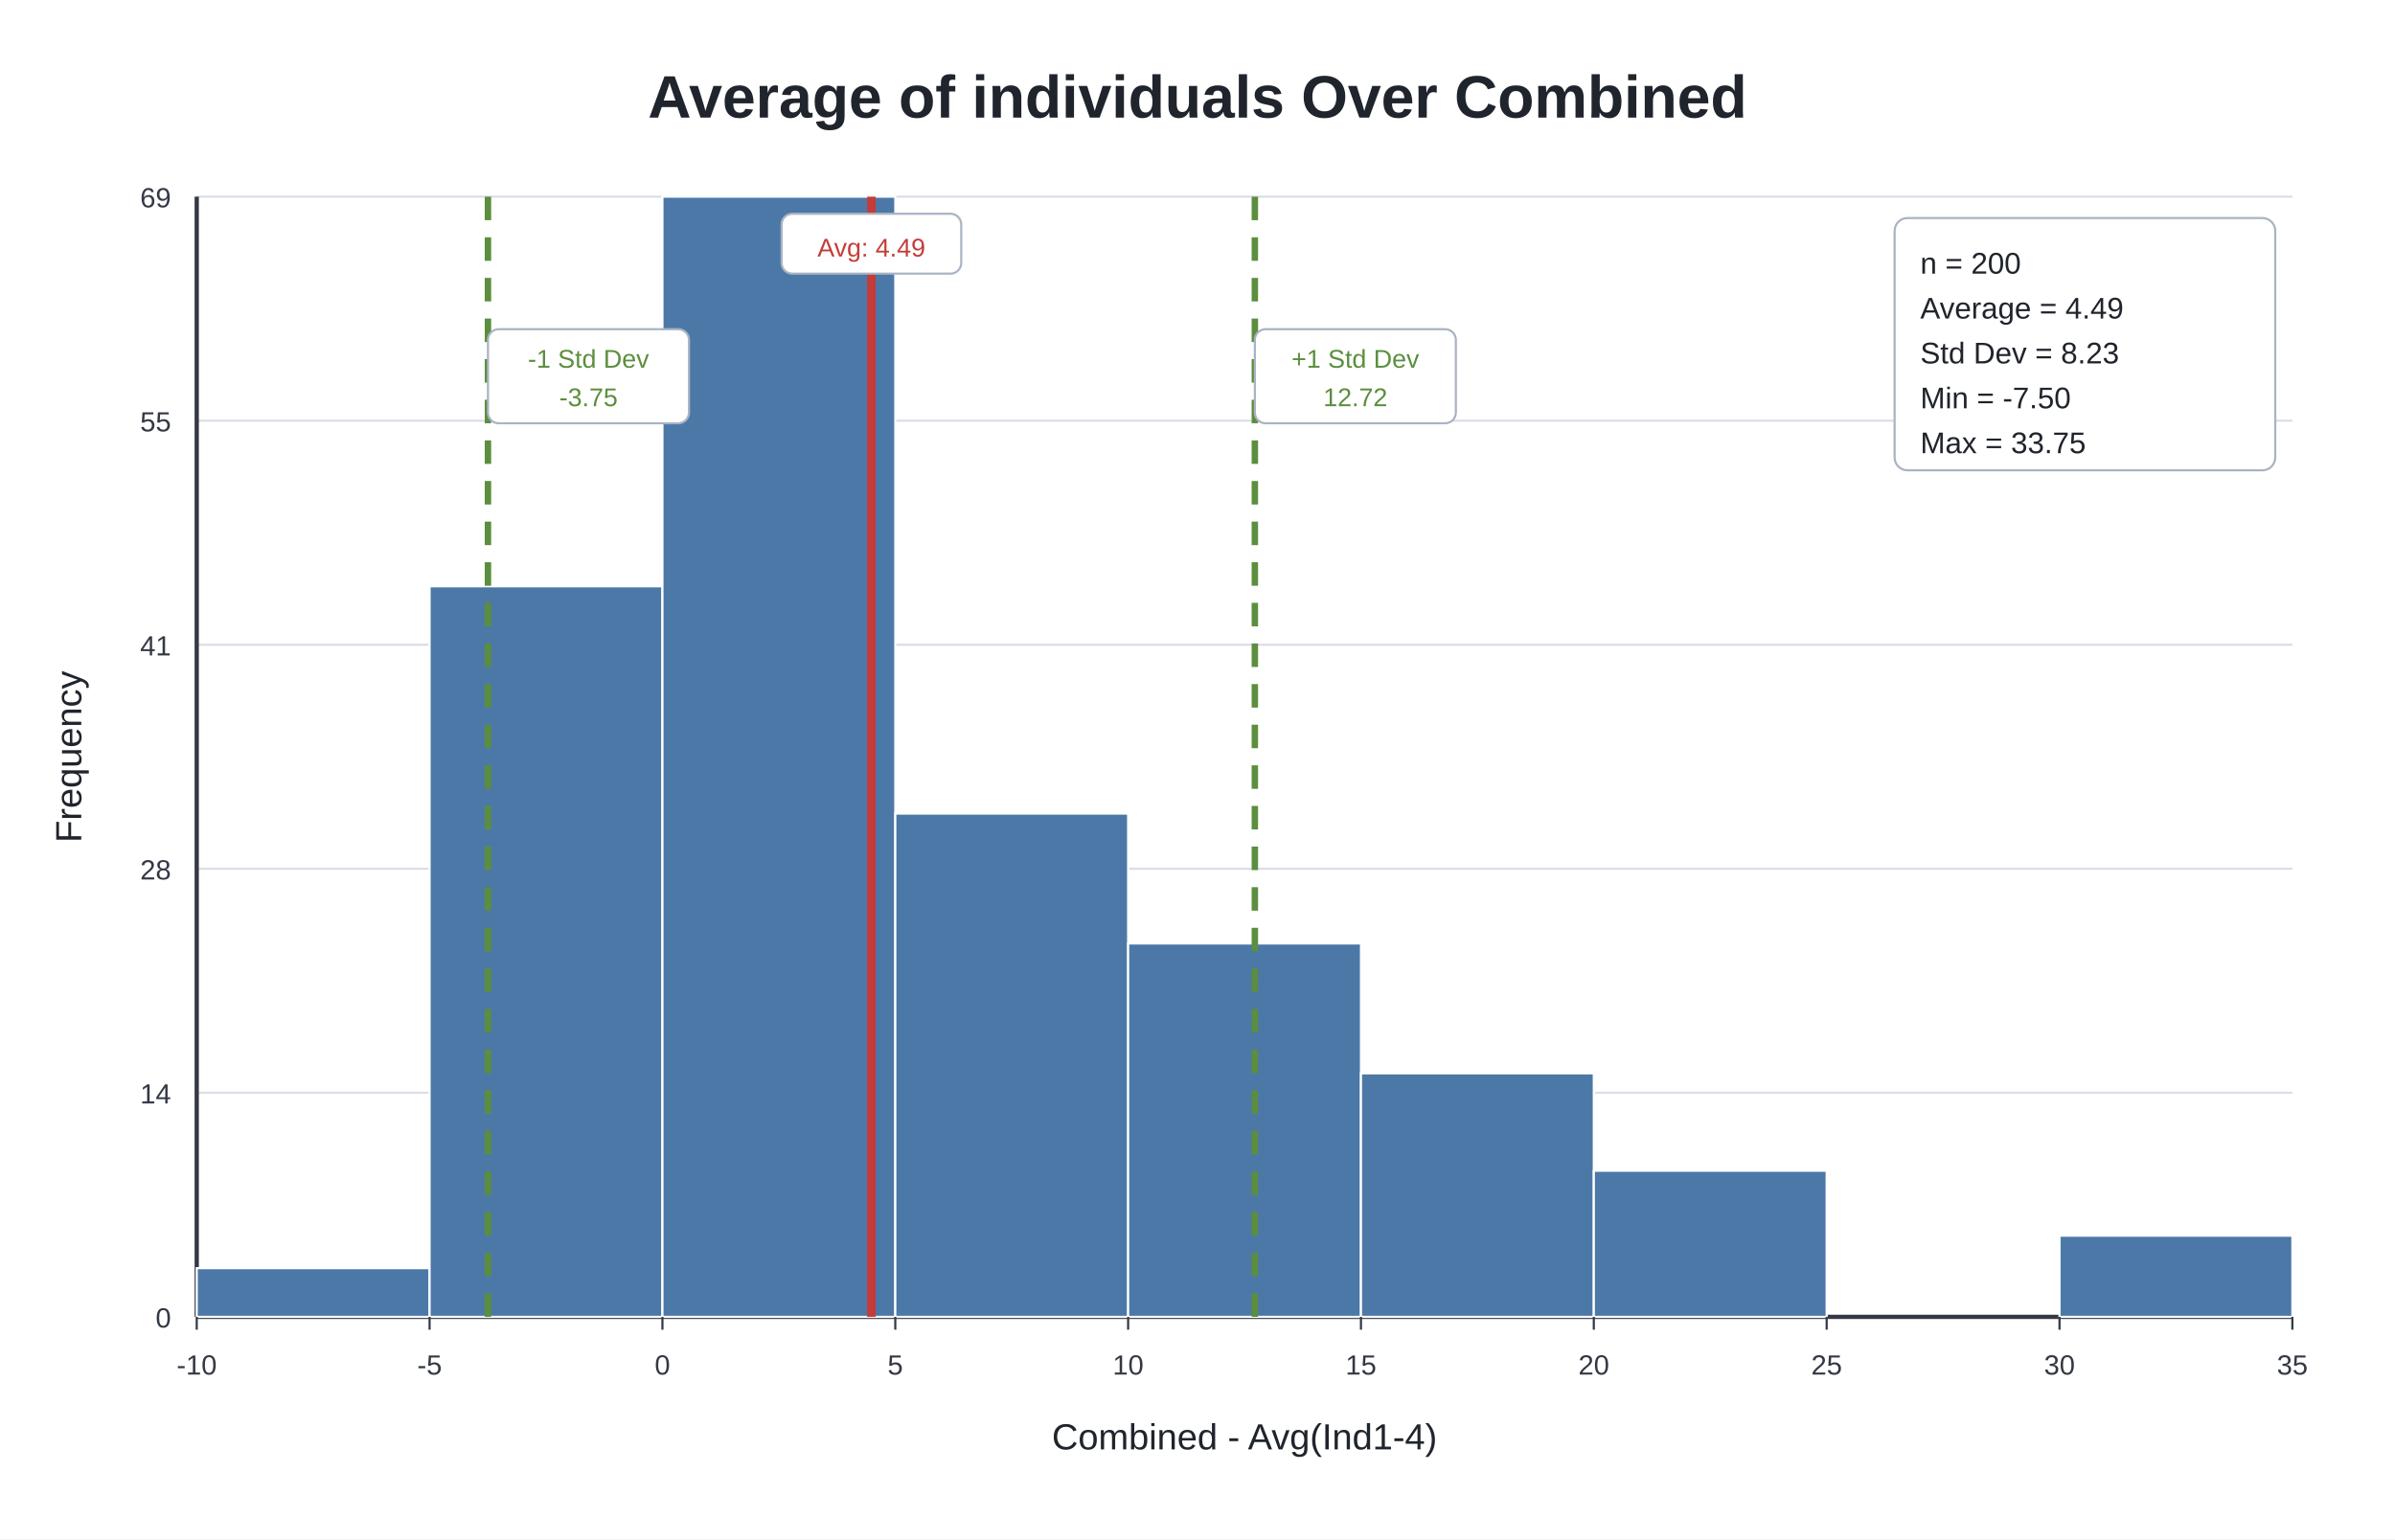
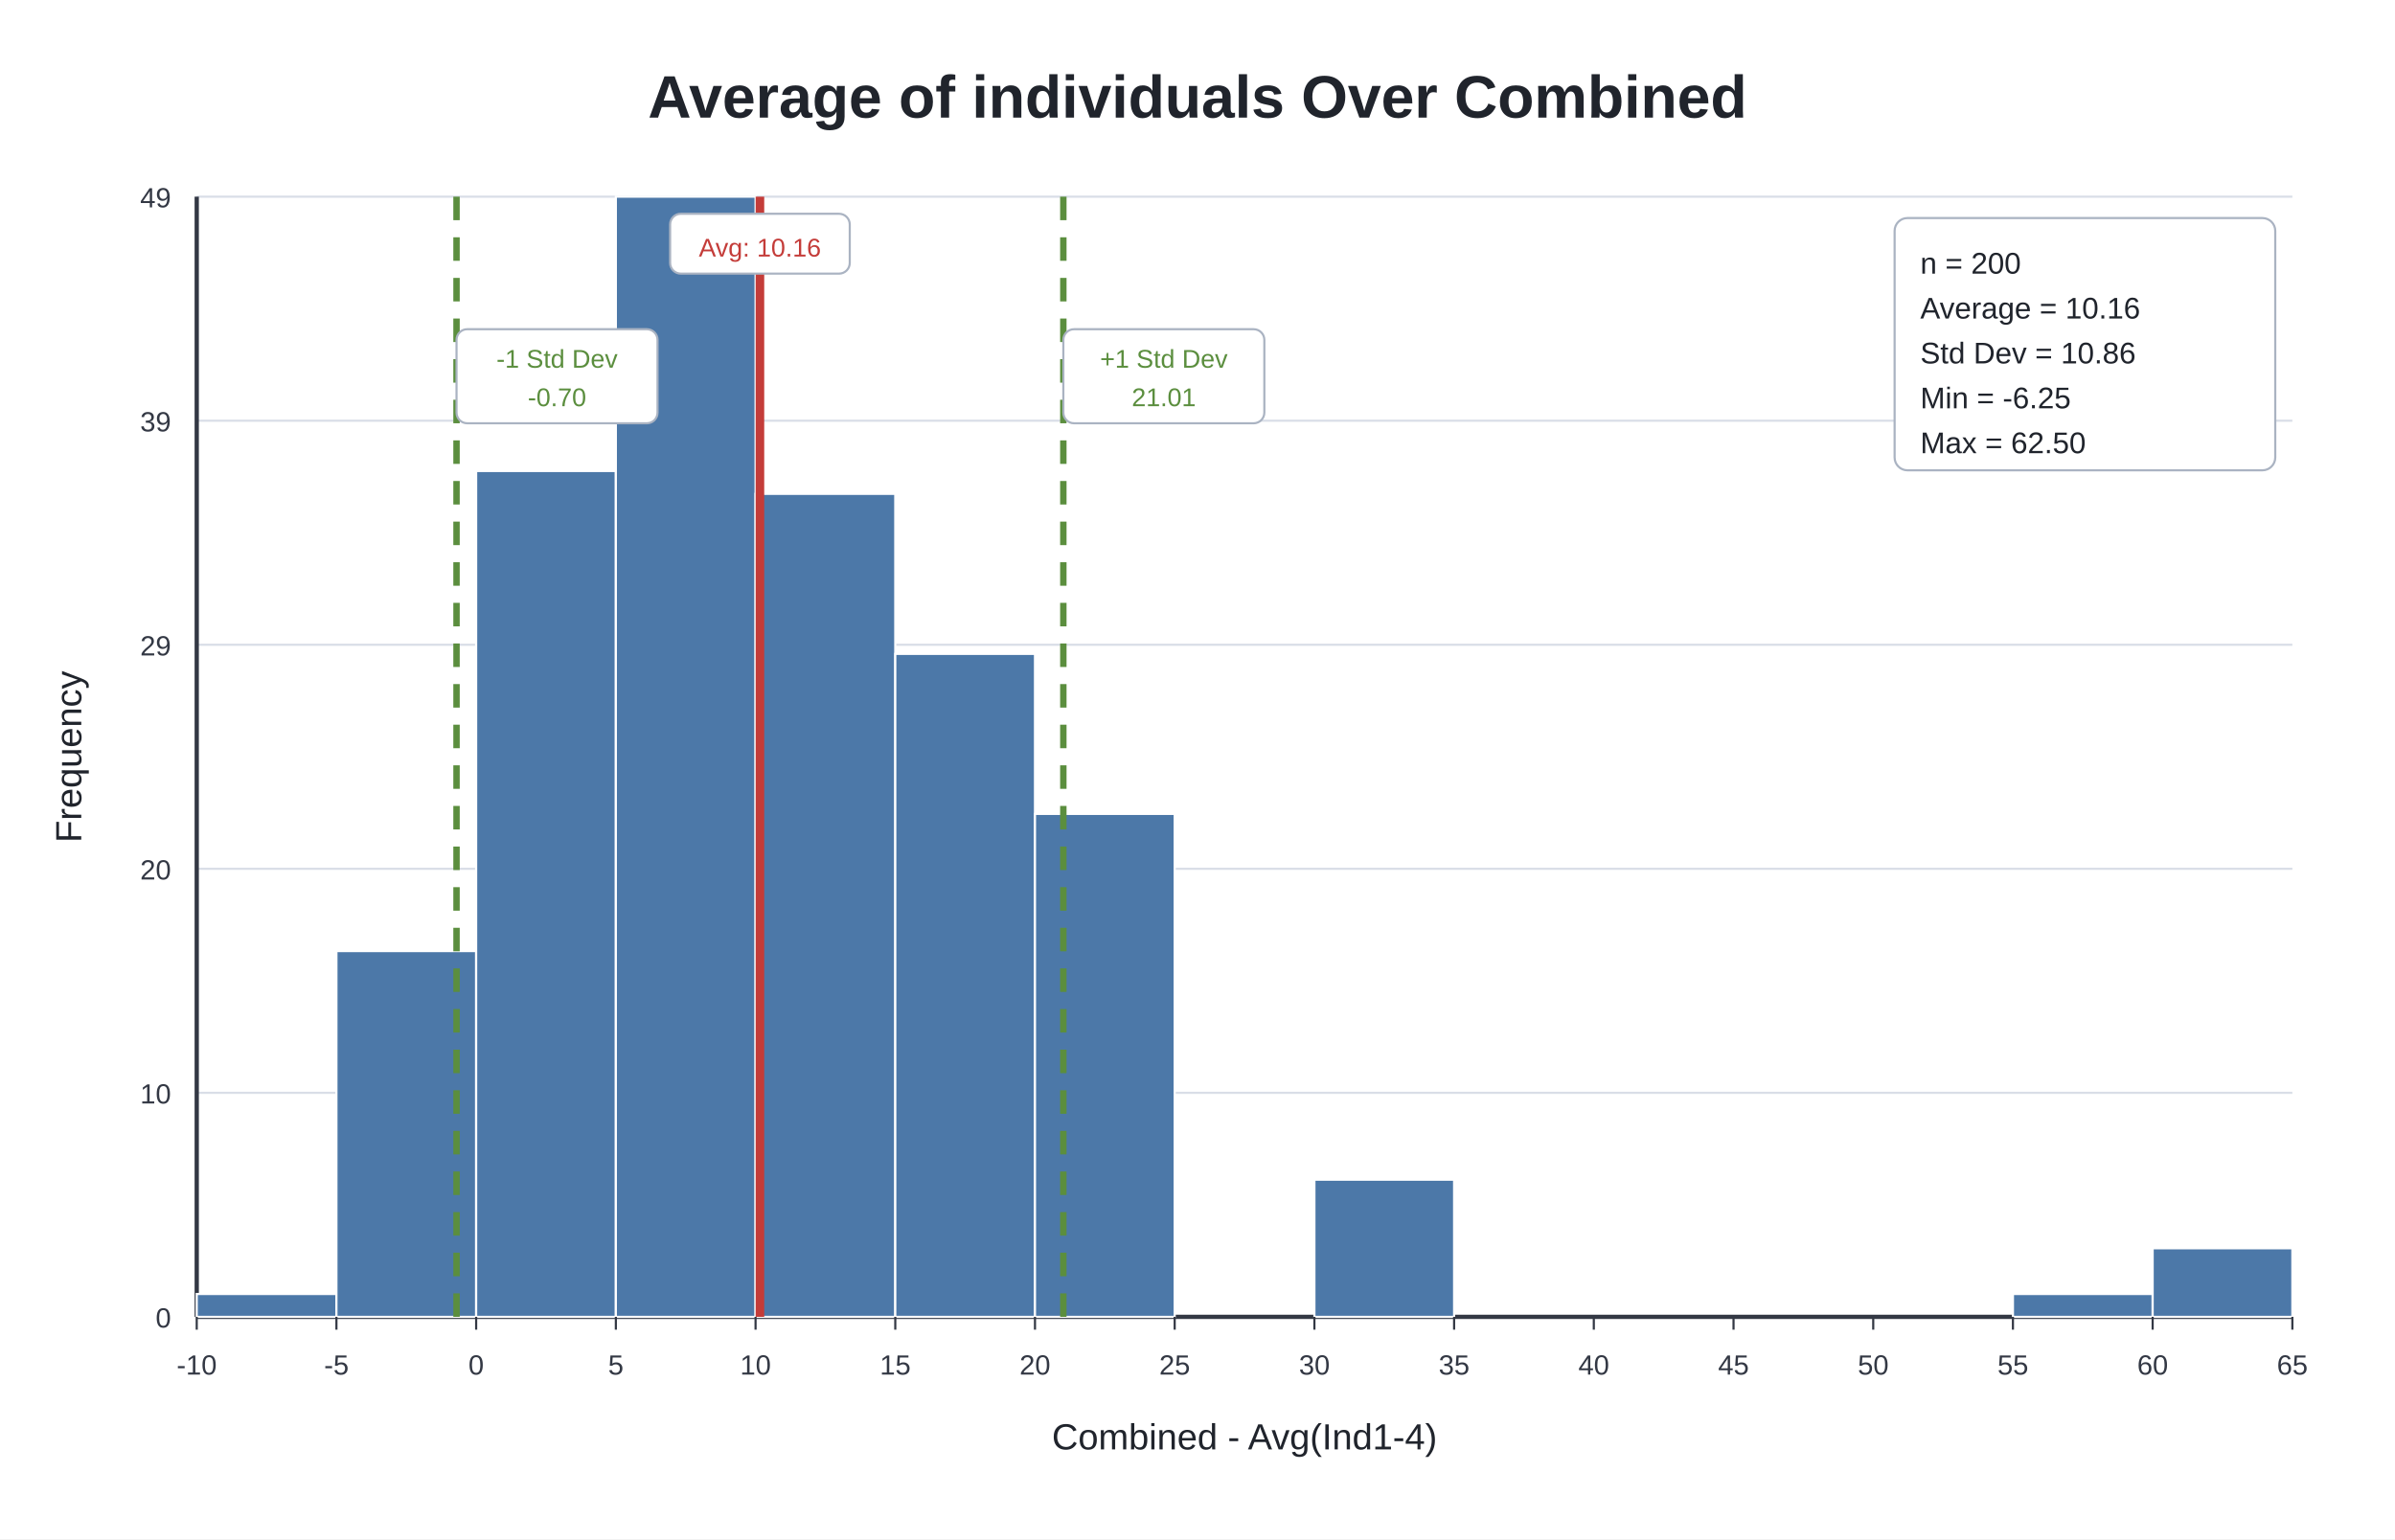
<svg xmlns="http://www.w3.org/2000/svg" width="1120" height="720" viewBox="0 0 1120 720">
  <rect width="100%" height="100%" fill="white" />
  <text x="560.00" y="55.00" font-family="Arial, Helvetica, sans-serif" font-size="28" font-weight="700" fill="#20242C" text-anchor="middle">Average of individuals Over Combined</text>
  <line x1="92" y1="616.00" x2="1072" y2="616.00" stroke="#D9DEE7" stroke-width="1" />
  <text x="80.00" y="621.00" font-family="Arial, Helvetica, sans-serif" font-size="13" font-weight="normal" fill="#333844" text-anchor="end">0</text>
  <line x1="92" y1="511.20" x2="1072" y2="511.20" stroke="#D9DEE7" stroke-width="1" />
-   <text x="80.00" y="516.20" font-family="Arial, Helvetica, sans-serif" font-size="13" font-weight="normal" fill="#333844" text-anchor="end">14</text>
+   <text x="80.00" y="516.20" font-family="Arial, Helvetica, sans-serif" font-size="13" font-weight="normal" fill="#333844" text-anchor="end">10</text>
  <line x1="92" y1="406.40" x2="1072" y2="406.40" stroke="#D9DEE7" stroke-width="1" />
-   <text x="80.00" y="411.40" font-family="Arial, Helvetica, sans-serif" font-size="13" font-weight="normal" fill="#333844" text-anchor="end">28</text>
+   <text x="80.00" y="411.40" font-family="Arial, Helvetica, sans-serif" font-size="13" font-weight="normal" fill="#333844" text-anchor="end">20</text>
  <line x1="92" y1="301.60" x2="1072" y2="301.60" stroke="#D9DEE7" stroke-width="1" />
-   <text x="80.00" y="306.60" font-family="Arial, Helvetica, sans-serif" font-size="13" font-weight="normal" fill="#333844" text-anchor="end">41</text>
+   <text x="80.00" y="306.60" font-family="Arial, Helvetica, sans-serif" font-size="13" font-weight="normal" fill="#333844" text-anchor="end">29</text>
  <line x1="92" y1="196.80" x2="1072" y2="196.80" stroke="#D9DEE7" stroke-width="1" />
-   <text x="80.00" y="201.80" font-family="Arial, Helvetica, sans-serif" font-size="13" font-weight="normal" fill="#333844" text-anchor="end">55</text>
+   <text x="80.00" y="201.80" font-family="Arial, Helvetica, sans-serif" font-size="13" font-weight="normal" fill="#333844" text-anchor="end">39</text>
  <line x1="92" y1="92.00" x2="1072" y2="92.00" stroke="#D9DEE7" stroke-width="1" />
-   <text x="80.00" y="97.00" font-family="Arial, Helvetica, sans-serif" font-size="13" font-weight="normal" fill="#333844" text-anchor="end">69</text>
+   <text x="80.00" y="97.00" font-family="Arial, Helvetica, sans-serif" font-size="13" font-weight="normal" fill="#333844" text-anchor="end">49</text>
  <line x1="92" y1="92" x2="92" y2="616" stroke="#333844" stroke-width="2" />
  <line x1="92" y1="616" x2="1072" y2="616" stroke="#333844" stroke-width="2" />
-   <rect x="92.00" y="593.22" width="108.89" height="22.78" fill="#4C78A8" stroke="white" stroke-width="1" />
-   <rect x="200.89" y="274.26" width="108.89" height="341.74" fill="#4C78A8" stroke="white" stroke-width="1" />
-   <rect x="309.78" y="92.00" width="108.89" height="524.00" fill="#4C78A8" stroke="white" stroke-width="1" />
-   <rect x="418.67" y="380.58" width="108.89" height="235.42" fill="#4C78A8" stroke="white" stroke-width="1" />
-   <rect x="527.56" y="441.33" width="108.89" height="174.67" fill="#4C78A8" stroke="white" stroke-width="1" />
-   <rect x="636.44" y="502.09" width="108.89" height="113.91" fill="#4C78A8" stroke="white" stroke-width="1" />
-   <rect x="745.33" y="547.65" width="108.89" height="68.35" fill="#4C78A8" stroke="white" stroke-width="1" />
-   <rect x="854.22" y="616.00" width="108.89" height="0.00" fill="#4C78A8" stroke="white" stroke-width="1" />
-   <rect x="963.11" y="578.03" width="108.89" height="37.97" fill="#4C78A8" stroke="white" stroke-width="1" />
+   <rect x="92.00" y="605.31" width="65.33" height="10.69" fill="#4C78A8" stroke="white" stroke-width="1" />
+   <rect x="157.33" y="444.90" width="65.33" height="171.10" fill="#4C78A8" stroke="white" stroke-width="1" />
+   <rect x="222.67" y="220.33" width="65.33" height="395.67" fill="#4C78A8" stroke="white" stroke-width="1" />
+   <rect x="288.00" y="92.00" width="65.33" height="524.00" fill="#4C78A8" stroke="white" stroke-width="1" />
+   <rect x="353.33" y="231.02" width="65.33" height="384.98" fill="#4C78A8" stroke="white" stroke-width="1" />
+   <rect x="418.67" y="305.88" width="65.33" height="310.12" fill="#4C78A8" stroke="white" stroke-width="1" />
+   <rect x="484.00" y="380.73" width="65.33" height="235.27" fill="#4C78A8" stroke="white" stroke-width="1" />
+   <rect x="549.33" y="616.00" width="65.33" height="0.00" fill="#4C78A8" stroke="white" stroke-width="1" />
+   <rect x="614.67" y="551.84" width="65.33" height="64.16" fill="#4C78A8" stroke="white" stroke-width="1" />
+   <rect x="680.00" y="616.00" width="65.33" height="0.00" fill="#4C78A8" stroke="white" stroke-width="1" />
+   <rect x="745.33" y="616.00" width="65.33" height="0.00" fill="#4C78A8" stroke="white" stroke-width="1" />
+   <rect x="810.67" y="616.00" width="65.33" height="0.00" fill="#4C78A8" stroke="white" stroke-width="1" />
+   <rect x="876.00" y="616.00" width="65.33" height="0.00" fill="#4C78A8" stroke="white" stroke-width="1" />
+   <rect x="941.33" y="605.31" width="65.33" height="10.69" fill="#4C78A8" stroke="white" stroke-width="1" />
+   <rect x="1006.67" y="583.92" width="65.33" height="32.08" fill="#4C78A8" stroke="white" stroke-width="1" />
  <line x1="92.00" y1="616" x2="92.00" y2="622" stroke="#333844" />
  <text x="92.00" y="643.00" font-family="Arial, Helvetica, sans-serif" font-size="13" font-weight="normal" fill="#333844" text-anchor="middle">-10</text>
-   <line x1="200.89" y1="616" x2="200.89" y2="622" stroke="#333844" />
-   <text x="200.89" y="643.00" font-family="Arial, Helvetica, sans-serif" font-size="13" font-weight="normal" fill="#333844" text-anchor="middle">-5</text>
-   <line x1="309.78" y1="616" x2="309.78" y2="622" stroke="#333844" />
-   <text x="309.78" y="643.00" font-family="Arial, Helvetica, sans-serif" font-size="13" font-weight="normal" fill="#333844" text-anchor="middle">0</text>
+   <line x1="157.33" y1="616" x2="157.33" y2="622" stroke="#333844" />
+   <text x="157.33" y="643.00" font-family="Arial, Helvetica, sans-serif" font-size="13" font-weight="normal" fill="#333844" text-anchor="middle">-5</text>
+   <line x1="222.67" y1="616" x2="222.67" y2="622" stroke="#333844" />
+   <text x="222.67" y="643.00" font-family="Arial, Helvetica, sans-serif" font-size="13" font-weight="normal" fill="#333844" text-anchor="middle">0</text>
+   <line x1="288.00" y1="616" x2="288.00" y2="622" stroke="#333844" />
+   <text x="288.00" y="643.00" font-family="Arial, Helvetica, sans-serif" font-size="13" font-weight="normal" fill="#333844" text-anchor="middle">5</text>
+   <line x1="353.33" y1="616" x2="353.33" y2="622" stroke="#333844" />
+   <text x="353.33" y="643.00" font-family="Arial, Helvetica, sans-serif" font-size="13" font-weight="normal" fill="#333844" text-anchor="middle">10</text>
  <line x1="418.67" y1="616" x2="418.67" y2="622" stroke="#333844" />
-   <text x="418.67" y="643.00" font-family="Arial, Helvetica, sans-serif" font-size="13" font-weight="normal" fill="#333844" text-anchor="middle">5</text>
-   <line x1="527.56" y1="616" x2="527.56" y2="622" stroke="#333844" />
-   <text x="527.56" y="643.00" font-family="Arial, Helvetica, sans-serif" font-size="13" font-weight="normal" fill="#333844" text-anchor="middle">10</text>
-   <line x1="636.44" y1="616" x2="636.44" y2="622" stroke="#333844" />
-   <text x="636.44" y="643.00" font-family="Arial, Helvetica, sans-serif" font-size="13" font-weight="normal" fill="#333844" text-anchor="middle">15</text>
+   <text x="418.67" y="643.00" font-family="Arial, Helvetica, sans-serif" font-size="13" font-weight="normal" fill="#333844" text-anchor="middle">15</text>
+   <line x1="484.00" y1="616" x2="484.00" y2="622" stroke="#333844" />
+   <text x="484.00" y="643.00" font-family="Arial, Helvetica, sans-serif" font-size="13" font-weight="normal" fill="#333844" text-anchor="middle">20</text>
+   <line x1="549.33" y1="616" x2="549.33" y2="622" stroke="#333844" />
+   <text x="549.33" y="643.00" font-family="Arial, Helvetica, sans-serif" font-size="13" font-weight="normal" fill="#333844" text-anchor="middle">25</text>
+   <line x1="614.67" y1="616" x2="614.67" y2="622" stroke="#333844" />
+   <text x="614.67" y="643.00" font-family="Arial, Helvetica, sans-serif" font-size="13" font-weight="normal" fill="#333844" text-anchor="middle">30</text>
+   <line x1="680.00" y1="616" x2="680.00" y2="622" stroke="#333844" />
+   <text x="680.00" y="643.00" font-family="Arial, Helvetica, sans-serif" font-size="13" font-weight="normal" fill="#333844" text-anchor="middle">35</text>
  <line x1="745.33" y1="616" x2="745.33" y2="622" stroke="#333844" />
-   <text x="745.33" y="643.00" font-family="Arial, Helvetica, sans-serif" font-size="13" font-weight="normal" fill="#333844" text-anchor="middle">20</text>
-   <line x1="854.22" y1="616" x2="854.22" y2="622" stroke="#333844" />
-   <text x="854.22" y="643.00" font-family="Arial, Helvetica, sans-serif" font-size="13" font-weight="normal" fill="#333844" text-anchor="middle">25</text>
-   <line x1="963.11" y1="616" x2="963.11" y2="622" stroke="#333844" />
-   <text x="963.11" y="643.00" font-family="Arial, Helvetica, sans-serif" font-size="13" font-weight="normal" fill="#333844" text-anchor="middle">30</text>
+   <text x="745.33" y="643.00" font-family="Arial, Helvetica, sans-serif" font-size="13" font-weight="normal" fill="#333844" text-anchor="middle">40</text>
+   <line x1="810.67" y1="616" x2="810.67" y2="622" stroke="#333844" />
+   <text x="810.67" y="643.00" font-family="Arial, Helvetica, sans-serif" font-size="13" font-weight="normal" fill="#333844" text-anchor="middle">45</text>
+   <line x1="876.00" y1="616" x2="876.00" y2="622" stroke="#333844" />
+   <text x="876.00" y="643.00" font-family="Arial, Helvetica, sans-serif" font-size="13" font-weight="normal" fill="#333844" text-anchor="middle">50</text>
+   <line x1="941.33" y1="616" x2="941.33" y2="622" stroke="#333844" />
+   <text x="941.33" y="643.00" font-family="Arial, Helvetica, sans-serif" font-size="13" font-weight="normal" fill="#333844" text-anchor="middle">55</text>
+   <line x1="1006.67" y1="616" x2="1006.67" y2="622" stroke="#333844" />
+   <text x="1006.67" y="643.00" font-family="Arial, Helvetica, sans-serif" font-size="13" font-weight="normal" fill="#333844" text-anchor="middle">60</text>
  <line x1="1072.00" y1="616" x2="1072.00" y2="622" stroke="#333844" />
-   <text x="1072.00" y="643.00" font-family="Arial, Helvetica, sans-serif" font-size="13" font-weight="normal" fill="#333844" text-anchor="middle">35</text>
-   <line x1="407.51" y1="92" x2="407.51" y2="616" stroke="#C43C39" stroke-width="4" />
-   <line x1="228.19" y1="92" x2="228.19" y2="616" stroke="#5B8E3E" stroke-width="3" stroke-dasharray="11 8" />
-   <line x1="586.82" y1="92" x2="586.82" y2="616" stroke="#5B8E3E" stroke-width="3" stroke-dasharray="11 8" />
-   <rect x="365.51" y="100.00" width="84" height="28" rx="5" fill="white" stroke="#AAB3C2" />
-   <text x="407.51" y="120.00" font-family="Arial, Helvetica, sans-serif" font-size="12" font-weight="normal" fill="#C43C39" text-anchor="middle">Avg: 4.49</text>
-   <rect x="228.19" y="154.00" width="94" height="44" rx="5" fill="white" stroke="#AAB3C2" />
-   <text x="275.19" y="172.00" font-family="Arial, Helvetica, sans-serif" font-size="12" font-weight="normal" fill="#5B8E3E" text-anchor="middle">-1 Std Dev</text>
-   <text x="275.19" y="190.00" font-family="Arial, Helvetica, sans-serif" font-size="12" font-weight="normal" fill="#5B8E3E" text-anchor="middle">-3.75</text>
-   <rect x="586.82" y="154.00" width="94" height="44" rx="5" fill="white" stroke="#AAB3C2" />
-   <text x="633.82" y="172.00" font-family="Arial, Helvetica, sans-serif" font-size="12" font-weight="normal" fill="#5B8E3E" text-anchor="middle">+1 Std Dev</text>
-   <text x="633.82" y="190.00" font-family="Arial, Helvetica, sans-serif" font-size="12" font-weight="normal" fill="#5B8E3E" text-anchor="middle">12.72</text>
+   <text x="1072.00" y="643.00" font-family="Arial, Helvetica, sans-serif" font-size="13" font-weight="normal" fill="#333844" text-anchor="middle">65</text>
+   <line x1="355.38" y1="92" x2="355.38" y2="616" stroke="#C43C39" stroke-width="4" />
+   <line x1="213.49" y1="92" x2="213.49" y2="616" stroke="#5B8E3E" stroke-width="3" stroke-dasharray="11 8" />
+   <line x1="497.26" y1="92" x2="497.26" y2="616" stroke="#5B8E3E" stroke-width="3" stroke-dasharray="11 8" />
+   <rect x="313.38" y="100.00" width="84" height="28" rx="5" fill="white" stroke="#AAB3C2" />
+   <text x="355.38" y="120.00" font-family="Arial, Helvetica, sans-serif" font-size="12" font-weight="normal" fill="#C43C39" text-anchor="middle">Avg: 10.16</text>
+   <rect x="213.49" y="154.00" width="94" height="44" rx="5" fill="white" stroke="#AAB3C2" />
+   <text x="260.49" y="172.00" font-family="Arial, Helvetica, sans-serif" font-size="12" font-weight="normal" fill="#5B8E3E" text-anchor="middle">-1 Std Dev</text>
+   <text x="260.49" y="190.00" font-family="Arial, Helvetica, sans-serif" font-size="12" font-weight="normal" fill="#5B8E3E" text-anchor="middle">-0.70</text>
+   <rect x="497.26" y="154.00" width="94" height="44" rx="5" fill="white" stroke="#AAB3C2" />
+   <text x="544.26" y="172.00" font-family="Arial, Helvetica, sans-serif" font-size="12" font-weight="normal" fill="#5B8E3E" text-anchor="middle">+1 Std Dev</text>
+   <text x="544.26" y="190.00" font-family="Arial, Helvetica, sans-serif" font-size="12" font-weight="normal" fill="#5B8E3E" text-anchor="middle">21.01</text>
  <rect x="886" y="102" width="178" height="118" rx="6" fill="white" stroke="#AAB3C2" />
  <text x="898.00" y="128.00" font-family="Arial, Helvetica, sans-serif" font-size="14" font-weight="normal" fill="#20242C" text-anchor="start">n = 200</text>
-   <text x="898.00" y="149.00" font-family="Arial, Helvetica, sans-serif" font-size="14" font-weight="normal" fill="#20242C" text-anchor="start">Average = 4.49</text>
-   <text x="898.00" y="170.00" font-family="Arial, Helvetica, sans-serif" font-size="14" font-weight="normal" fill="#20242C" text-anchor="start">Std Dev = 8.23</text>
-   <text x="898.00" y="191.00" font-family="Arial, Helvetica, sans-serif" font-size="14" font-weight="normal" fill="#20242C" text-anchor="start">Min = -7.50</text>
-   <text x="898.00" y="212.00" font-family="Arial, Helvetica, sans-serif" font-size="14" font-weight="normal" fill="#20242C" text-anchor="start">Max = 33.75</text>
+   <text x="898.00" y="149.00" font-family="Arial, Helvetica, sans-serif" font-size="14" font-weight="normal" fill="#20242C" text-anchor="start">Average = 10.16</text>
+   <text x="898.00" y="170.00" font-family="Arial, Helvetica, sans-serif" font-size="14" font-weight="normal" fill="#20242C" text-anchor="start">Std Dev = 10.86</text>
+   <text x="898.00" y="191.00" font-family="Arial, Helvetica, sans-serif" font-size="14" font-weight="normal" fill="#20242C" text-anchor="start">Min = -6.25</text>
+   <text x="898.00" y="212.00" font-family="Arial, Helvetica, sans-serif" font-size="14" font-weight="normal" fill="#20242C" text-anchor="start">Max = 62.50</text>
  <text x="582.00" y="678.00" font-family="Arial, Helvetica, sans-serif" font-size="17" font-weight="normal" fill="#20242C" text-anchor="middle">Combined - Avg(Ind1-4)</text>
  <text x="38" y="354.0" font-family="Arial, Helvetica, sans-serif" font-size="17" fill="#20242C" text-anchor="middle" transform="rotate(-90 38 354.0)">Frequency</text>
</svg>
